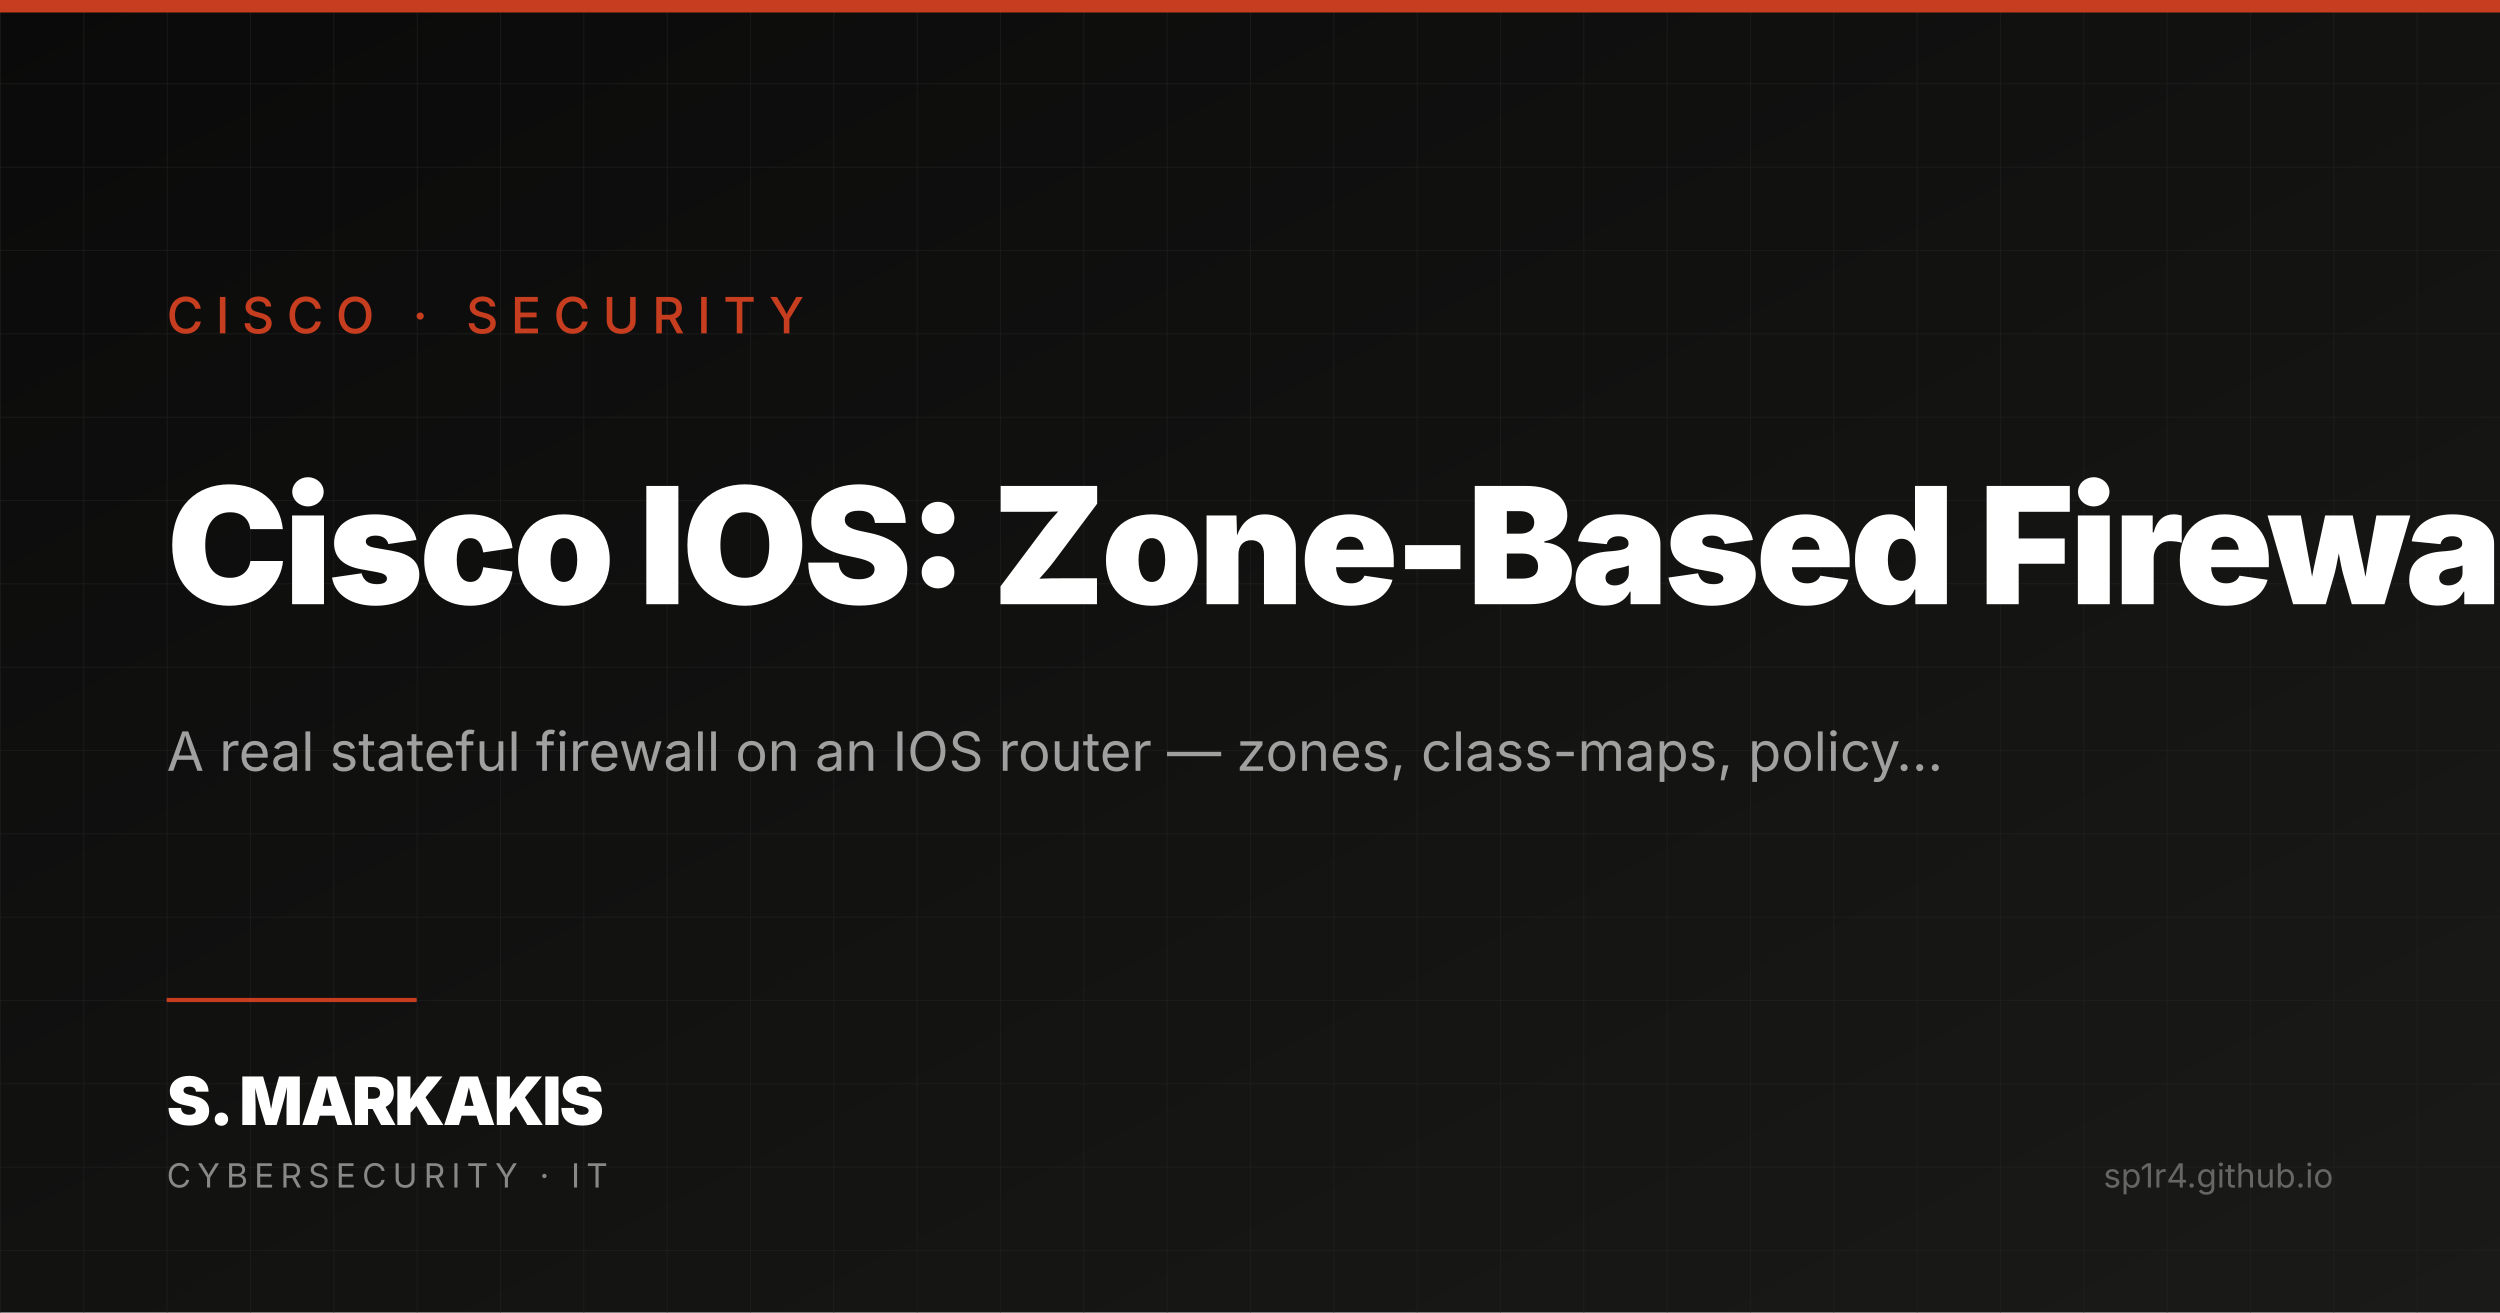
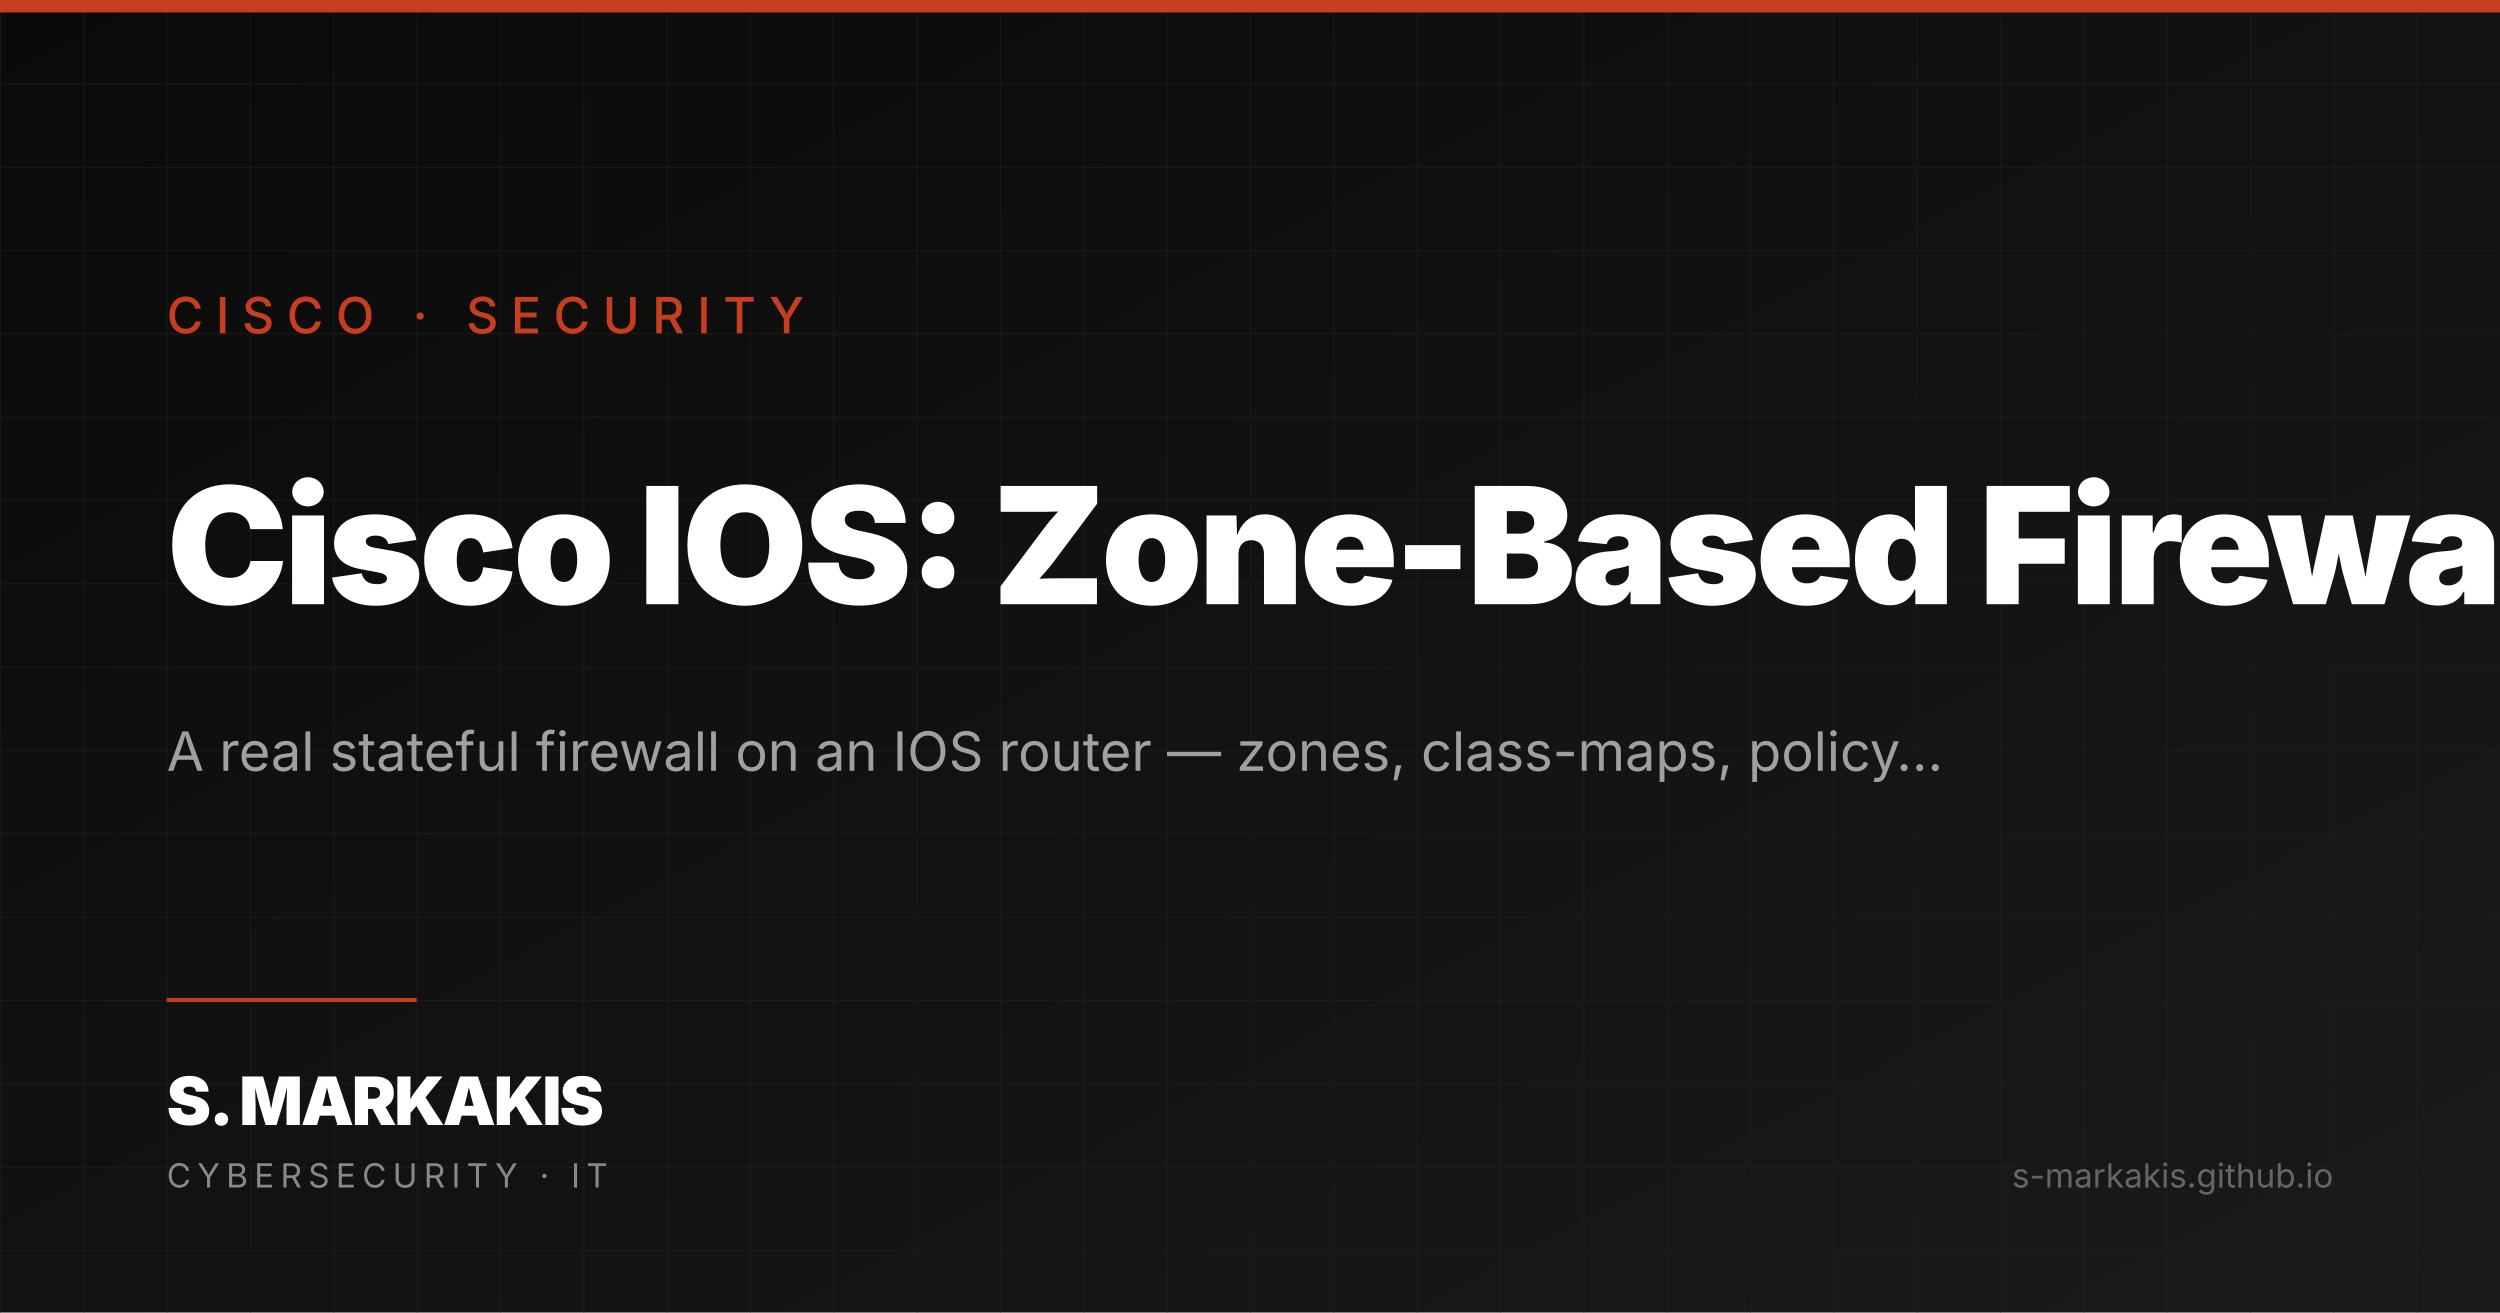
<svg xmlns="http://www.w3.org/2000/svg" viewBox="0 0 1200 630" width="1200" height="630">
  <defs>
    <linearGradient id="bg" x1="0" y1="0" x2="1" y2="1">
      <stop offset="0%" stop-color="#0a0a0a" />
      <stop offset="100%" stop-color="#1a1a18" />
    </linearGradient>
    <pattern id="grid" width="40" height="40" patternUnits="userSpaceOnUse">
      <path d="M 40 0 L 0 0 0 40" fill="none" stroke="#222" stroke-width="0.5" />
    </pattern>
  </defs>
  <rect width="1200" height="630" fill="url(#bg)" />
  <rect width="1200" height="630" fill="url(#grid)" />
  <rect x="0" y="0" width="1200" height="6" fill="#c63d1f" />
  <text x="80" y="160" font-family="Inter, Helvetica, Arial, sans-serif" font-size="24" font-weight="500" fill="#c63d1f" letter-spacing="6">CISCO · SECURITY</text>
  <text x="80" y="290" font-family="Inter, Helvetica, Arial, sans-serif" font-size="78" font-weight="900" fill="#ffffff" letter-spacing="-2">Cisco IOS: Zone-Based Firewall</text>
  <text x="80" y="370" font-family="Inter, Helvetica, Arial, sans-serif" font-size="26" font-weight="400" fill="#a0a0a0">A real stateful firewall on an IOS router — zones, class-maps, policy…</text>
  <line x1="80" y1="480" x2="200" y2="480" stroke="#c63d1f" stroke-width="2" />
  <text x="80" y="540" font-family="Inter, Helvetica, Arial, sans-serif" font-size="32" font-weight="900" fill="#ffffff" letter-spacing="-1">S. MARKAKIS</text>
  <text x="80" y="570" font-family="Inter, Helvetica, Arial, sans-serif" font-size="16" font-weight="400" fill="#888" letter-spacing="3">CYBERSECURITY · IT</text>
-   <text x="1120" y="570" font-family="Inter, Helvetica, Arial, sans-serif" font-size="16" font-weight="400" fill="#666" text-anchor="end">sp1r4.github.io</text>
+   <text x="1120" y="570" font-family="Inter, Helvetica, Arial, sans-serif" font-size="16" font-weight="400" fill="#666" text-anchor="end">s-markakis.github.io</text>
</svg>
